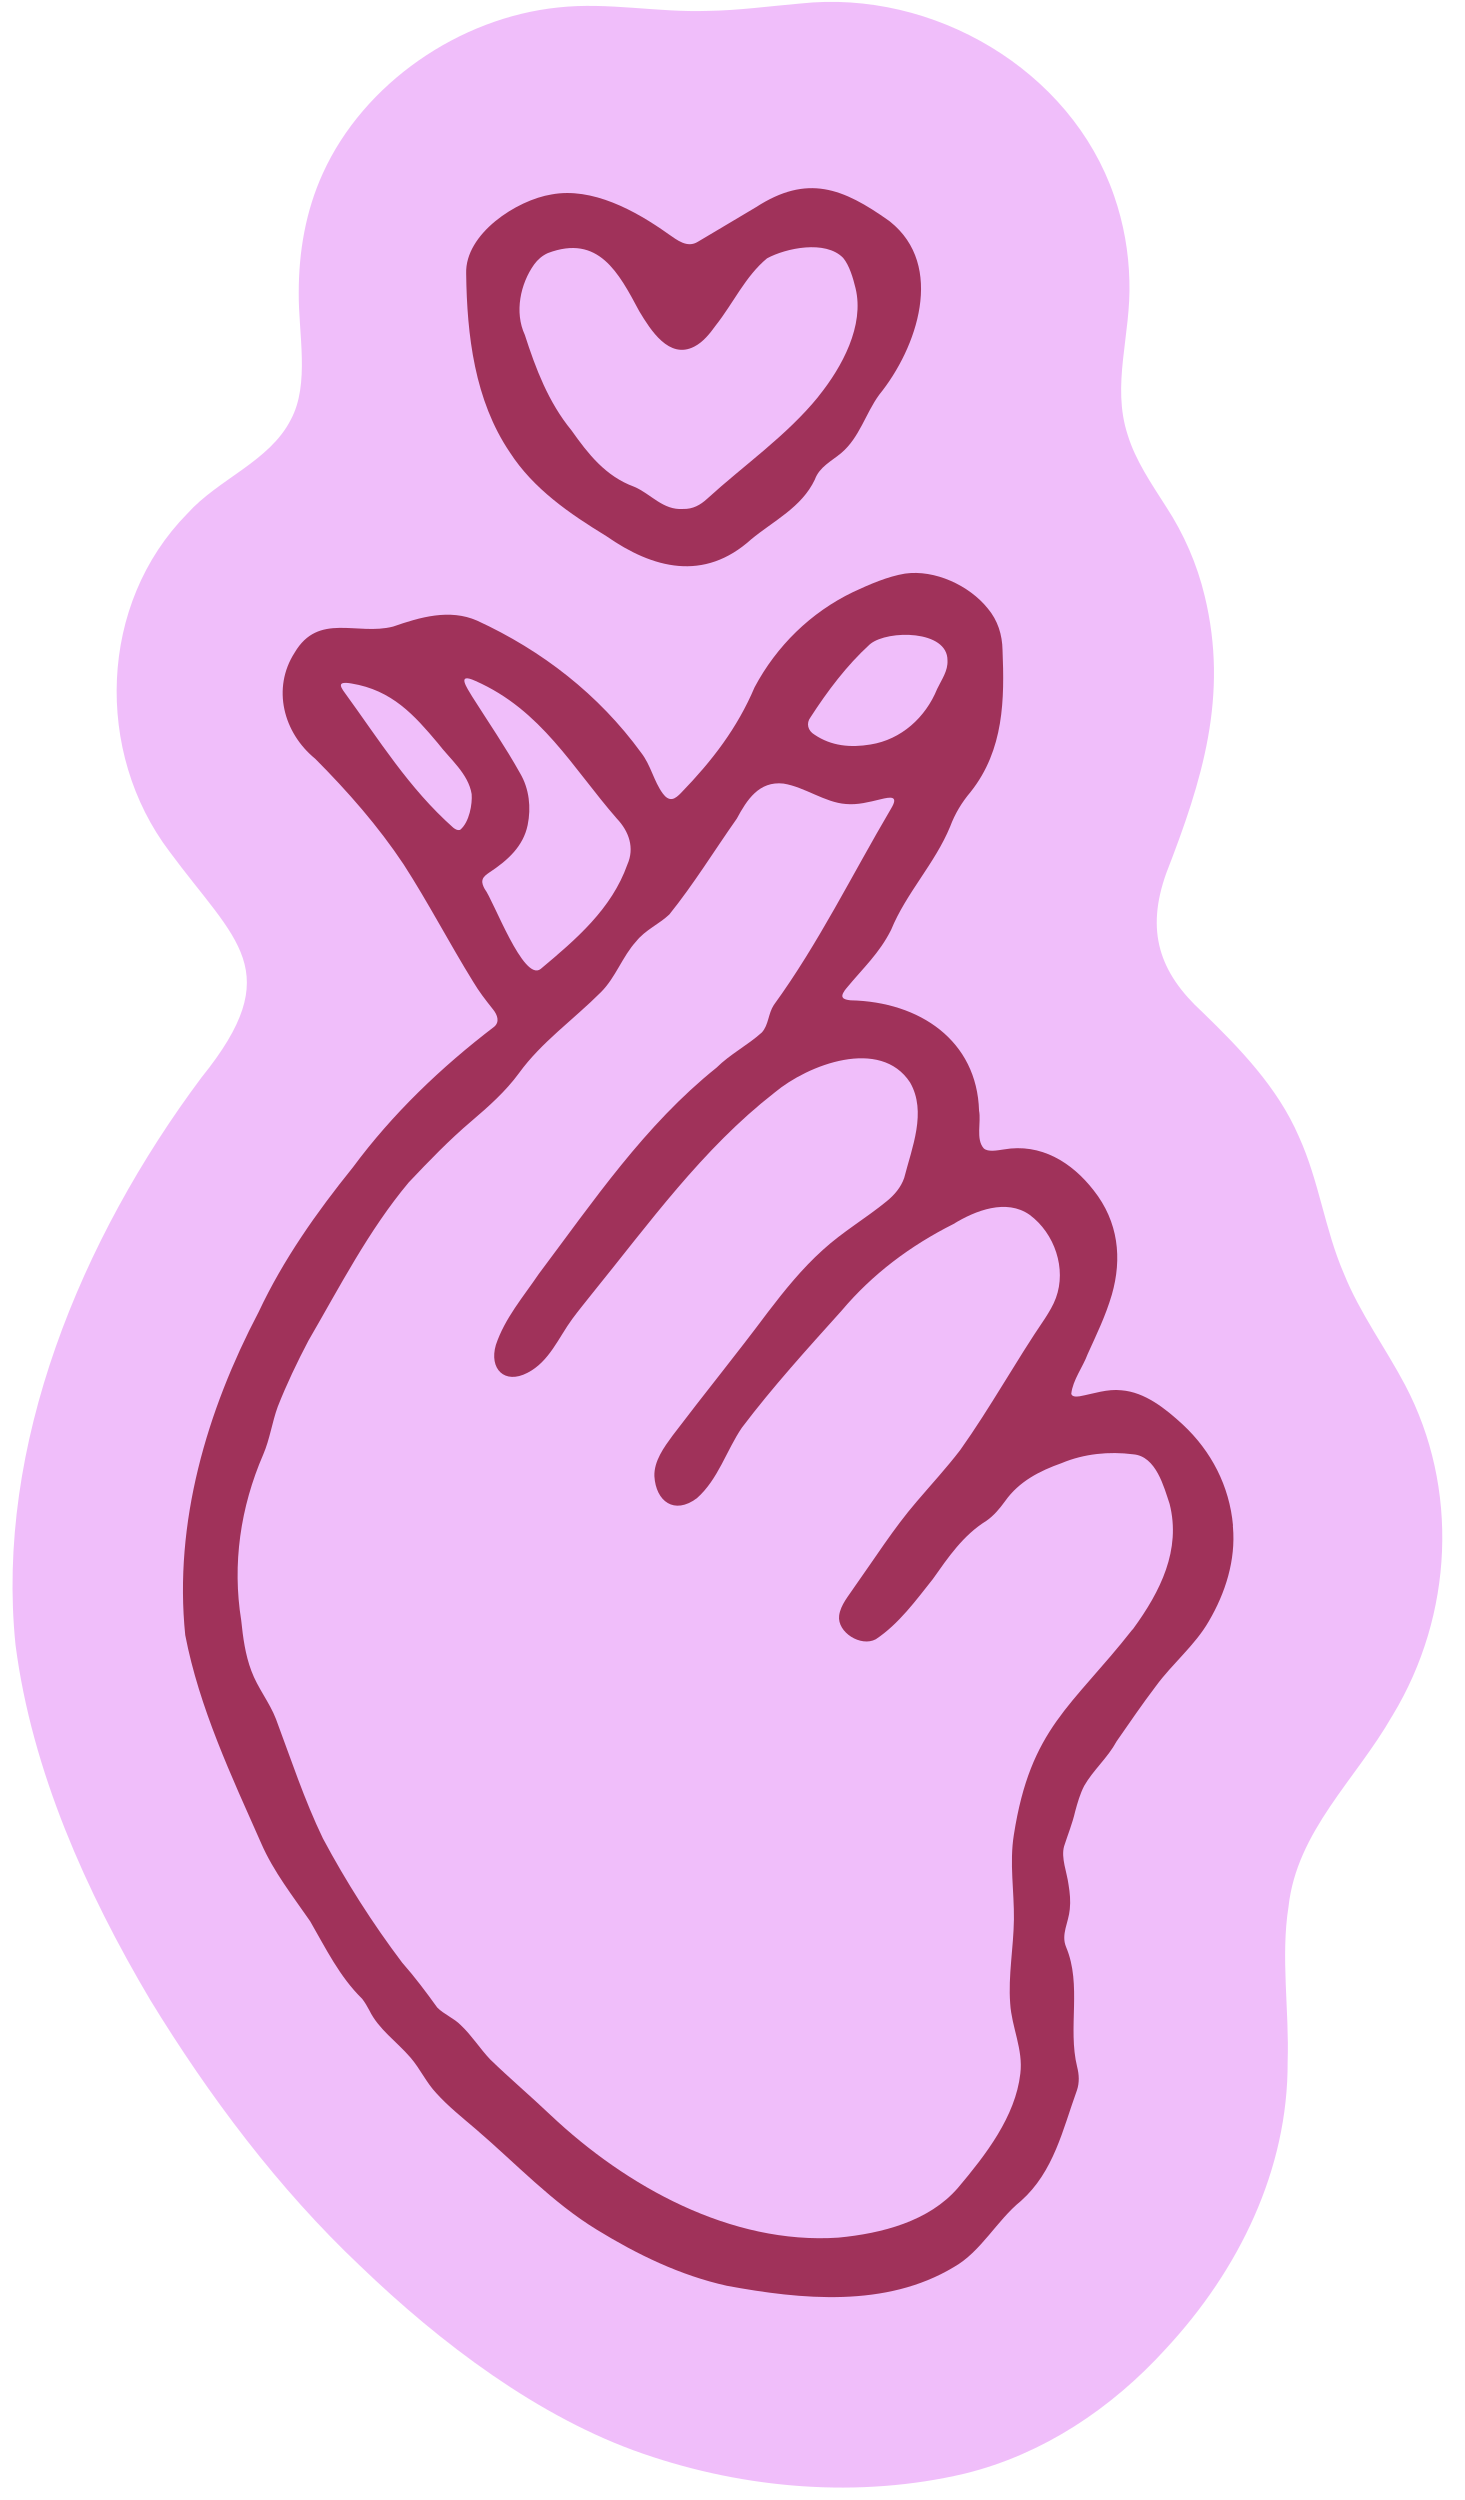
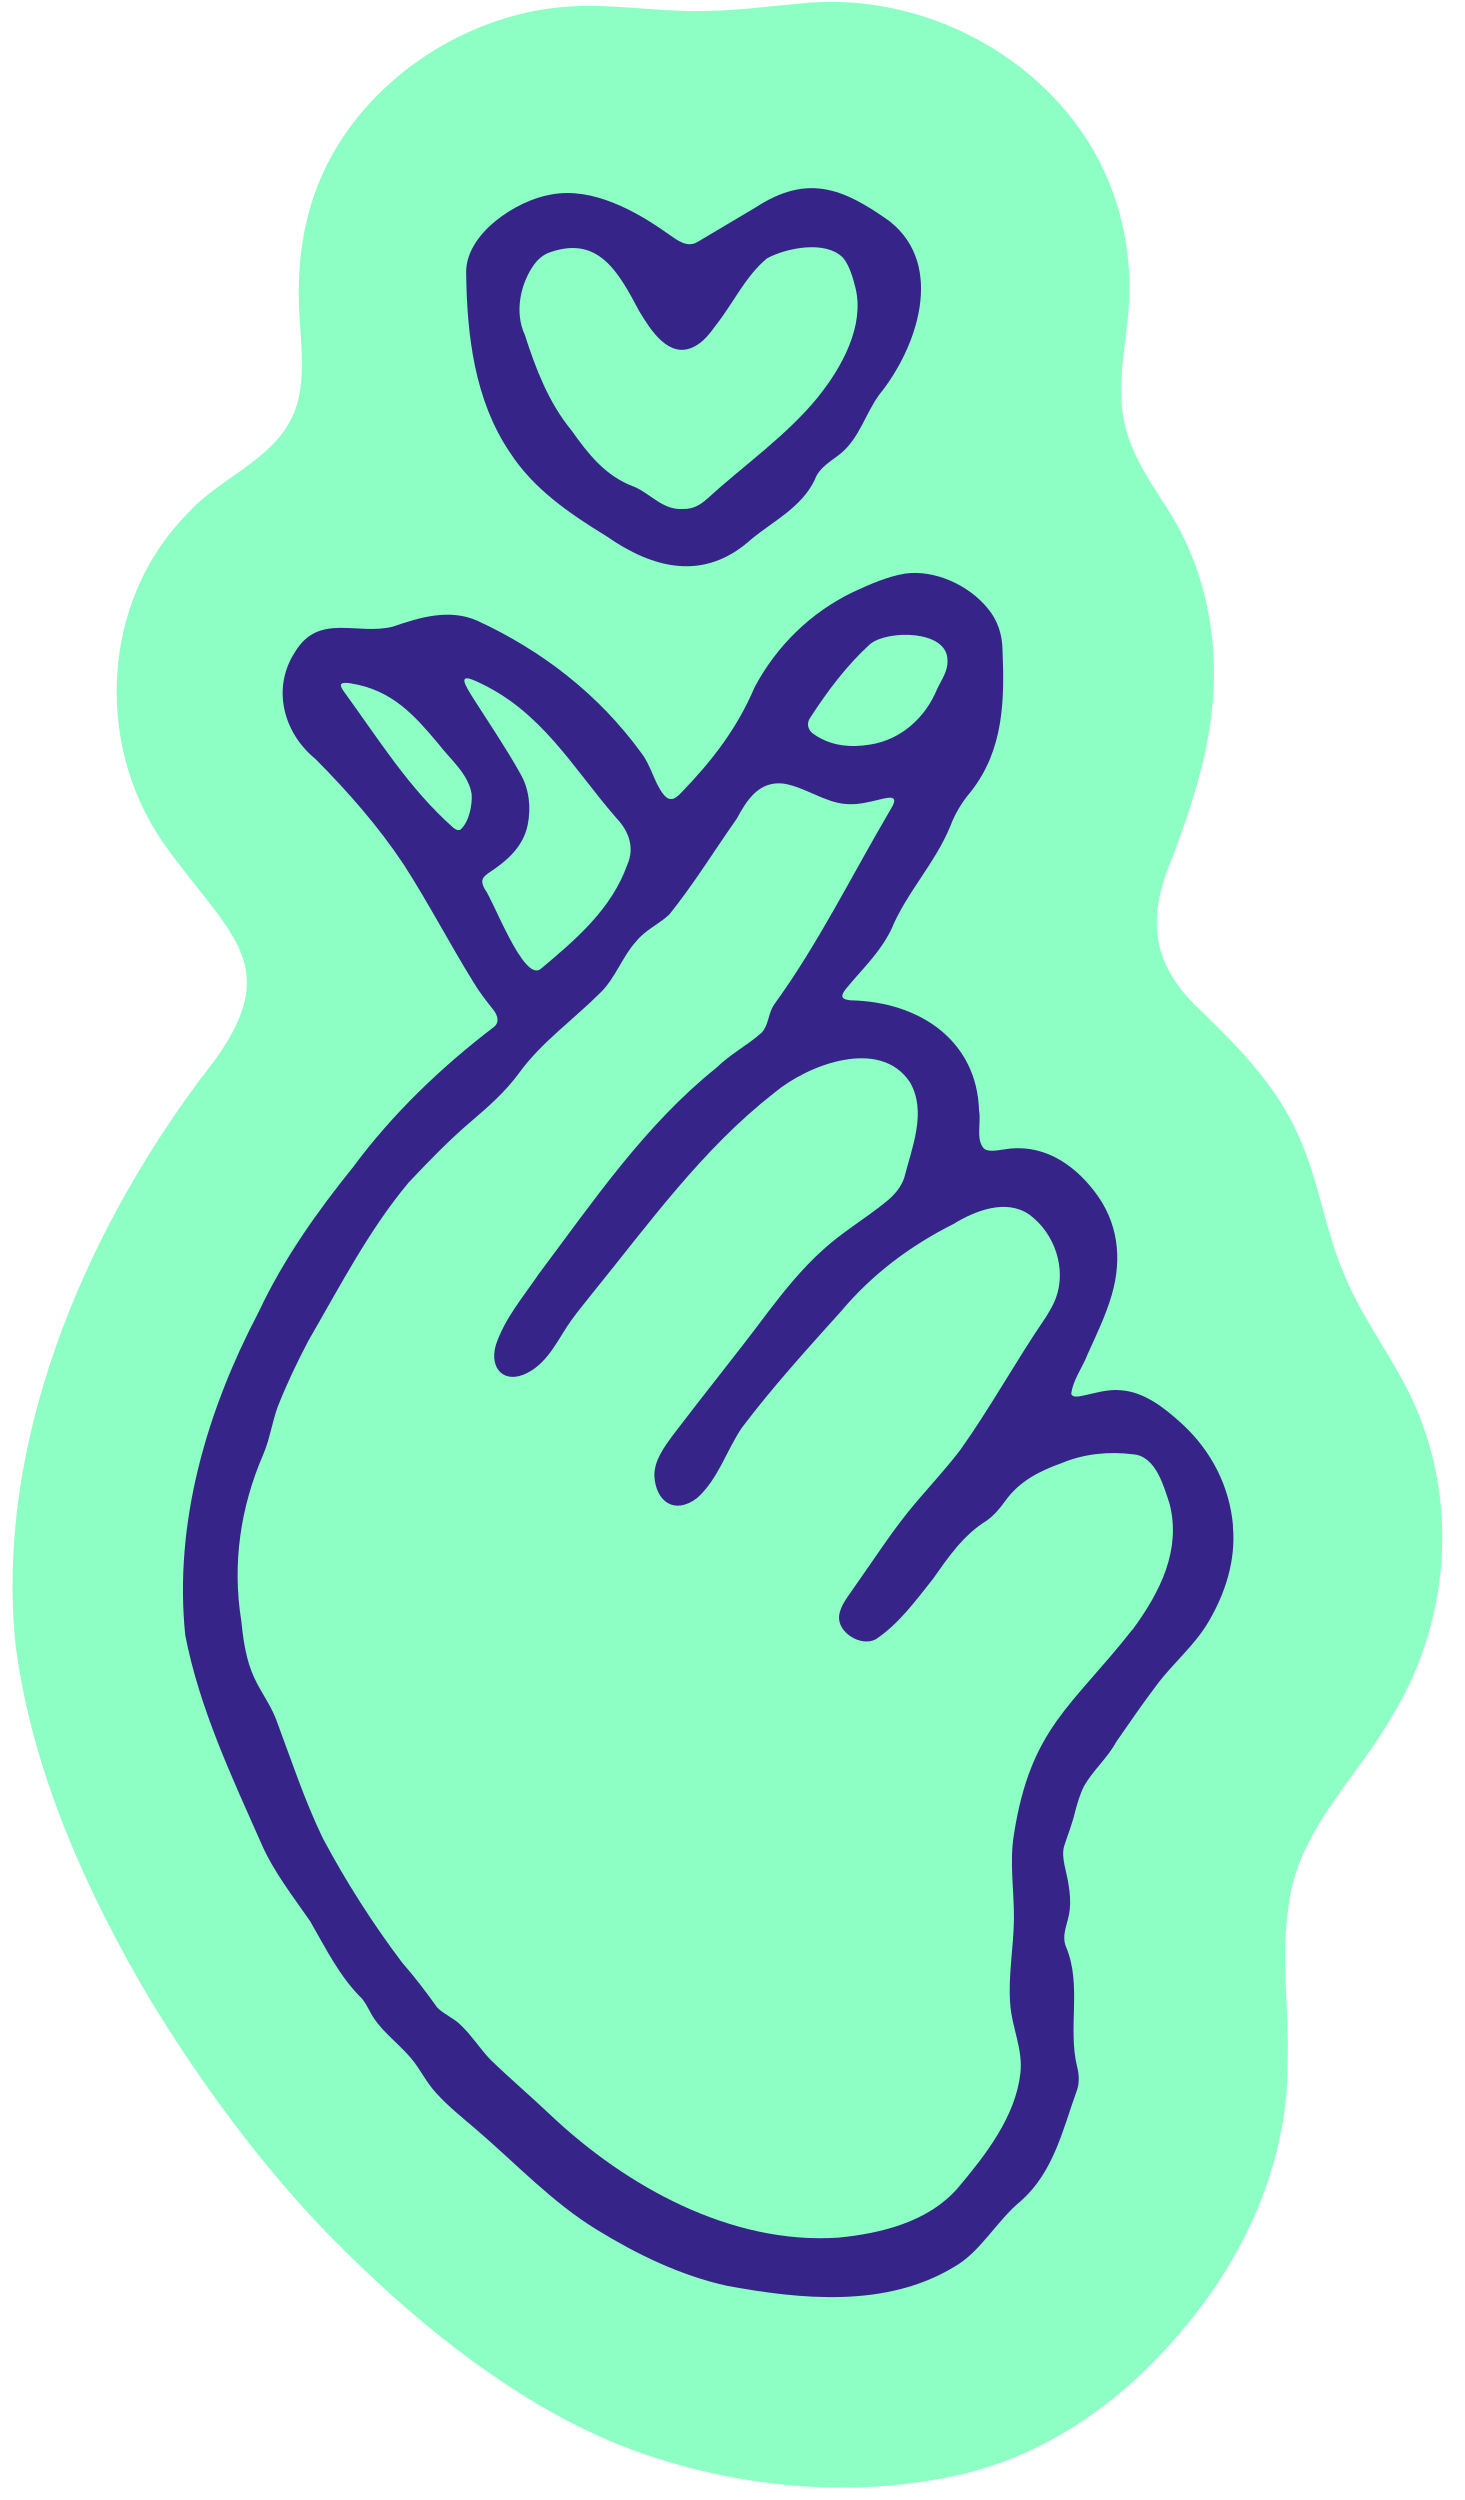
<svg xmlns="http://www.w3.org/2000/svg" width="100%" viewBox="0 0 92 157" fill="none">
-   <path d="M87.417 107.783C85.154 111.747 81.441 115.002 80.919 119.735C80.419 122.898 80.971 126.26 80.864 129.479C80.896 136.261 77.791 142.585 73.197 147.523C69.815 151.241 65.515 154.131 60.597 155.34C53.934 156.915 46.779 156.302 40.395 154.097C33.853 151.851 27.634 147.135 22.611 142.293C17.477 137.444 13.12 131.626 9.424 125.579C5.424 118.821 2 111.217 0.975 103.302C-0.306 90.801 5.091 77.792 12.654 67.665C18.08 60.944 14.818 59.137 10.655 53.493C5.911 47.24 6.195 37.896 11.772 32.247C13.71 30.082 16.94 28.97 18.264 26.353C19.467 24.12 18.736 20.94 18.761 18.393C18.758 15.811 19.197 13.253 20.273 10.889C22.84 5.225 28.837 1.111 35.055 0.469C38.171 0.124 41.318 0.796 44.437 0.684C46.375 0.659 48.319 0.388 50.273 0.22C58.61 -0.681 67.263 4.394 69.968 12.306C70.565 14.027 70.885 15.834 70.926 17.653C71.037 21.039 69.782 24.165 70.823 27.326C71.314 28.928 72.31 30.377 73.23 31.821C74.348 33.526 75.183 35.449 75.653 37.423C77.176 43.689 75.496 49.033 73.247 54.821C71.939 58.461 72.788 61.064 75.512 63.562C77.879 65.859 80.234 68.293 81.561 71.359C82.85 74.188 83.193 77.218 84.406 80.007C85.402 82.472 87.007 84.64 88.246 86.991C91.639 93.432 91.284 101.4 87.457 107.72L87.417 107.787L87.417 107.783Z" fill="#F0BEFA" />
-   <path d="M77.433 95.808C77.212 93.317 76.06 91.121 74.279 89.462C73.174 88.445 71.895 87.427 70.434 87.311C69.541 87.207 68.658 87.531 67.795 87.688C67.517 87.731 67.315 87.695 67.276 87.529C67.37 86.668 68.008 85.842 68.301 85.047C68.87 83.786 69.43 82.648 69.824 81.304C70.475 79.035 70.246 76.729 68.676 74.747C67.32 73.005 65.374 71.773 63.029 72.186C62.636 72.241 62.052 72.367 61.779 72.118C61.268 71.544 61.626 70.473 61.485 69.753C61.354 65.352 57.761 62.908 53.416 62.82C53.178 62.797 52.999 62.749 52.932 62.65C52.813 62.515 53.025 62.211 53.156 62.061C54.218 60.773 55.218 59.876 55.962 58.394C56.915 56.07 58.717 54.225 59.671 51.905C59.968 51.107 60.399 50.391 60.953 49.736C63.06 47.084 63.083 43.897 62.959 40.829C62.943 39.864 62.664 38.962 62.028 38.206C60.861 36.757 58.696 35.759 56.837 36.022C55.74 36.203 54.614 36.696 53.58 37.177C50.914 38.459 48.766 40.569 47.386 43.165C46.312 45.699 44.744 47.761 42.763 49.8C42.615 49.954 42.404 50.151 42.214 50.175C41.999 50.214 41.801 50.072 41.627 49.838C41.05 49.051 40.879 48.062 40.266 47.274C37.598 43.61 34.041 40.854 29.961 38.975C28.232 38.218 26.384 38.758 24.686 39.349C22.428 39.932 20.002 38.439 18.504 40.984C17.066 43.221 17.791 46.017 19.798 47.652C21.844 49.711 23.747 51.876 25.351 54.289C26.891 56.676 28.201 59.204 29.709 61.645C30.108 62.306 30.436 62.725 30.974 63.406C31.235 63.735 31.396 64.174 31.037 64.478C27.7 67.025 24.643 69.952 22.161 73.31C19.895 76.12 17.791 79.095 16.242 82.395C12.983 88.604 10.912 95.636 11.633 102.684C12.511 107.24 14.537 111.544 16.404 115.762C17.18 117.546 18.382 119.066 19.476 120.652C20.463 122.362 21.319 124.13 22.743 125.524C22.917 125.749 23.059 125.994 23.194 126.248C23.773 127.439 24.902 128.199 25.773 129.208C26.397 129.932 26.764 130.779 27.401 131.452C28.137 132.271 29.028 132.98 29.867 133.697C32.381 135.85 34.688 138.324 37.49 140.031C40.022 141.584 42.714 142.896 45.647 143.547C50.33 144.414 55.631 144.942 59.902 142.372C61.609 141.409 62.589 139.456 64.115 138.22C66.186 136.376 66.744 133.719 67.631 131.272C67.795 130.79 67.769 130.288 67.644 129.797C67.041 127.345 67.956 124.669 66.952 122.276C66.617 121.476 67.112 120.737 67.183 119.899C67.237 119.385 67.191 118.871 67.105 118.361C67.001 117.562 66.623 116.68 66.824 115.949C67.057 115.221 67.349 114.51 67.519 113.763C67.668 113.213 67.825 112.664 68.085 112.154C68.648 111.166 69.572 110.38 70.12 109.36C70.931 108.194 71.733 107.017 72.591 105.887C73.629 104.468 75.047 103.323 75.91 101.821C76.957 100.039 77.612 97.98 77.429 95.888L77.421 95.812L77.433 95.808ZM54.66 40.436C55.771 39.548 59.52 39.56 59.502 41.474C59.539 42.134 59.136 42.671 58.852 43.268C58.127 45.055 56.596 46.449 54.665 46.755C53.413 46.964 52.206 46.856 51.148 46.135C50.732 45.889 50.611 45.426 50.902 45.043C51.965 43.399 53.17 41.795 54.608 40.48L54.66 40.436ZM28.846 52.126C28.73 52.146 28.6 52.086 28.461 51.975C25.678 49.501 23.834 46.506 21.632 43.478C21.526 43.336 21.308 43.031 21.46 42.933C21.579 42.85 21.881 42.89 22.063 42.922C24.624 43.339 26.016 44.911 27.495 46.668C28.25 47.665 29.414 48.584 29.62 49.869C29.67 50.482 29.479 51.636 28.897 52.114L28.85 52.126L28.846 52.126ZM30.308 55.228C30.364 55.054 30.555 54.908 30.723 54.797C31.889 54.031 32.861 53.147 33.136 51.818C33.363 50.715 33.236 49.533 32.663 48.563C31.744 46.913 30.661 45.339 29.65 43.74C29.331 43.206 28.631 42.201 29.86 42.764C34.004 44.591 35.941 48.203 38.738 51.409C39.498 52.208 39.863 53.245 39.399 54.292C38.408 57.083 36.193 58.975 33.954 60.851C32.878 61.704 30.991 56.533 30.437 55.825C30.346 55.659 30.256 55.453 30.296 55.279L30.312 55.228L30.308 55.228ZM71.111 102.342C67.304 107.194 64.718 108.5 63.669 115.233C63.385 117.013 63.696 118.769 63.674 120.544C63.651 122.3 63.307 124.079 63.44 125.819C63.526 127.286 64.268 128.718 64.076 130.225C63.772 132.913 61.901 135.335 60.158 137.398C58.335 139.511 55.37 140.26 52.66 140.522C45.902 140.981 39.315 137.297 34.589 132.839C33.338 131.648 32.015 130.527 30.78 129.328C30.135 128.647 29.63 127.832 28.945 127.187C28.514 126.74 27.875 126.502 27.456 126.07C26.772 125.117 26.045 124.147 25.258 123.256C23.404 120.799 21.729 118.171 20.277 115.449C19.111 113.032 18.274 110.477 17.33 107.953C16.924 106.901 16.181 106.006 15.784 104.926C15.402 103.91 15.259 102.83 15.148 101.754C14.58 98.23 15.094 94.66 16.532 91.34C16.948 90.372 17.087 89.316 17.444 88.336C18.001 86.925 18.661 85.541 19.369 84.194C21.327 80.823 23.151 77.262 25.668 74.255C26.928 72.924 28.216 71.585 29.602 70.412C30.682 69.492 31.75 68.543 32.592 67.394C33.993 65.454 36.023 64.028 37.737 62.31C38.666 61.386 39.088 60.057 39.961 59.109C40.516 58.406 41.399 58.031 42.032 57.431C43.568 55.522 44.859 53.416 46.272 51.409C46.908 50.227 47.667 49.038 49.203 49.209C50.541 49.424 51.804 50.398 53.115 50.491C53.857 50.562 54.569 50.37 55.296 50.196C55.944 50.035 56.449 49.968 55.965 50.77C53.484 54.983 51.407 59.24 48.597 63.112C48.234 63.665 48.279 64.357 47.844 64.839C46.92 65.665 45.858 66.197 44.996 67.051C40.495 70.656 37.261 75.438 33.837 80.001C32.863 81.44 31.702 82.783 31.14 84.463C30.702 85.965 31.683 86.966 33.124 86.213C34.501 85.51 35.078 83.996 35.944 82.823C36.331 82.297 36.754 81.788 37.161 81.27C40.743 76.853 44.112 72.147 48.637 68.62C50.756 66.843 55.29 65.132 57.151 67.977C58.216 69.825 57.267 72.078 56.783 73.975C56.579 74.564 56.168 75.046 55.686 75.437C54.387 76.503 52.927 77.348 51.667 78.501C50.373 79.667 49.275 81.026 48.222 82.405C46.27 85.024 44.212 87.549 42.245 90.145C41.698 90.888 41.067 91.753 41.095 92.702C41.189 94.288 42.342 95.151 43.763 94.089C45.098 92.908 45.617 91.097 46.587 89.663C48.527 87.095 50.712 84.693 52.845 82.319C54.784 80.015 57.173 78.226 59.867 76.873C61.256 76.016 63.201 75.263 64.659 76.289C66.247 77.465 66.982 79.688 66.312 81.51C66.148 81.961 65.892 82.379 65.632 82.787C63.784 85.497 62.201 88.39 60.3 91.065C59.438 92.191 58.478 93.23 57.56 94.309C56.124 95.98 54.95 97.845 53.677 99.635C53.309 100.2 52.783 100.781 52.697 101.465C52.57 102.513 54.064 103.448 54.999 102.946C56.444 101.987 57.514 100.509 58.579 99.17C59.545 97.803 60.488 96.408 61.945 95.508C62.422 95.176 62.782 94.737 63.121 94.271C64.003 93.022 65.312 92.364 66.664 91.886C68.076 91.291 69.665 91.138 71.158 91.33C72.607 91.438 73.097 93.396 73.451 94.444C74.183 97.331 72.875 99.94 71.174 102.275L71.13 102.334L71.111 102.342Z" fill="#A0325A" />
-   <path d="M55.829 13.866C52.932 11.809 50.706 10.922 47.48 13.009C46.252 13.73 45.035 14.476 43.834 15.178C43.163 15.604 42.526 15.078 41.968 14.694C39.886 13.21 37.174 11.742 34.645 12.21C32.45 12.559 29.193 14.681 29.275 17.182C29.324 21.05 29.805 25.139 32.019 28.409C33.503 30.709 35.778 32.261 38.078 33.669C40.999 35.711 44.209 36.547 47.167 33.876C48.583 32.704 50.344 31.864 51.171 30.119C51.46 29.317 52.215 28.966 52.836 28.445C53.982 27.475 54.356 25.962 55.218 24.785C57.601 21.845 59.365 16.683 55.892 13.914L55.829 13.866ZM51.397 24.904C49.4 27.363 46.731 29.202 44.407 31.325C43.981 31.716 43.508 31.98 42.901 31.963C41.635 32.057 40.881 31.017 39.831 30.57C38.028 29.912 36.938 28.509 35.888 27.026C34.435 25.255 33.641 23.144 32.959 21.03C32.297 19.611 32.681 17.818 33.542 16.61C33.765 16.302 34.052 16.053 34.401 15.895C37.588 14.686 38.852 17.125 40.145 19.544C40.859 20.733 42.018 22.587 43.6 21.767C44.153 21.487 44.583 20.947 44.942 20.445C46.046 19.052 46.806 17.354 48.167 16.225C49.348 15.582 51.841 15.052 52.952 16.198C53.343 16.673 53.574 17.463 53.727 18.095C54.301 20.454 52.871 23.053 51.444 24.837L51.397 24.892L51.397 24.904Z" fill="#A0325A" />
+   <path d="M87.417 107.783C85.154 111.747 81.441 115.002 80.919 119.735C80.419 122.898 80.971 126.26 80.864 129.479C80.896 136.261 77.791 142.585 73.197 147.523C69.815 151.241 65.515 154.131 60.597 155.34C53.934 156.915 46.779 156.302 40.395 154.097C33.853 151.851 27.634 147.135 22.611 142.293C17.477 137.444 13.12 131.626 9.424 125.579C5.424 118.821 2 111.217 0.975 103.302C-0.306 90.801 5.091 77.792 12.654 67.665C18.08 60.944 14.818 59.137 10.655 53.493C5.911 47.24 6.195 37.896 11.772 32.247C13.71 30.082 16.94 28.97 18.264 26.353C19.467 24.12 18.736 20.94 18.761 18.393C18.758 15.811 19.197 13.253 20.273 10.889C22.84 5.225 28.837 1.111 35.055 0.469C38.171 0.124 41.318 0.796 44.437 0.684C46.375 0.659 48.319 0.388 50.273 0.22C58.61 -0.681 67.263 4.394 69.968 12.306C70.565 14.027 70.885 15.834 70.926 17.653C71.037 21.039 69.782 24.165 70.823 27.326C71.314 28.928 72.31 30.377 73.23 31.821C74.348 33.526 75.183 35.449 75.653 37.423C77.176 43.689 75.496 49.033 73.247 54.821C71.939 58.461 72.788 61.064 75.512 63.562C77.879 65.859 80.234 68.293 81.561 71.359C82.85 74.188 83.193 77.218 84.406 80.007C85.402 82.472 87.007 84.64 88.246 86.991C91.639 93.432 91.284 101.4 87.457 107.72L87.417 107.787L87.417 107.783Z" fill="#8dffc4" />
+   <path d="M77.433 95.808C77.212 93.317 76.06 91.121 74.279 89.462C73.174 88.445 71.895 87.427 70.434 87.311C69.541 87.207 68.658 87.531 67.795 87.688C67.517 87.731 67.315 87.695 67.276 87.529C67.37 86.668 68.008 85.842 68.301 85.047C68.87 83.786 69.43 82.648 69.824 81.304C70.475 79.035 70.246 76.729 68.676 74.747C67.32 73.005 65.374 71.773 63.029 72.186C62.636 72.241 62.052 72.367 61.779 72.118C61.268 71.544 61.626 70.473 61.485 69.753C61.354 65.352 57.761 62.908 53.416 62.82C53.178 62.797 52.999 62.749 52.932 62.65C52.813 62.515 53.025 62.211 53.156 62.061C54.218 60.773 55.218 59.876 55.962 58.394C56.915 56.07 58.717 54.225 59.671 51.905C59.968 51.107 60.399 50.391 60.953 49.736C63.06 47.084 63.083 43.897 62.959 40.829C62.943 39.864 62.664 38.962 62.028 38.206C60.861 36.757 58.696 35.759 56.837 36.022C55.74 36.203 54.614 36.696 53.58 37.177C50.914 38.459 48.766 40.569 47.386 43.165C46.312 45.699 44.744 47.761 42.763 49.8C42.615 49.954 42.404 50.151 42.214 50.175C41.999 50.214 41.801 50.072 41.627 49.838C41.05 49.051 40.879 48.062 40.266 47.274C37.598 43.61 34.041 40.854 29.961 38.975C28.232 38.218 26.384 38.758 24.686 39.349C22.428 39.932 20.002 38.439 18.504 40.984C17.066 43.221 17.791 46.017 19.798 47.652C21.844 49.711 23.747 51.876 25.351 54.289C26.891 56.676 28.201 59.204 29.709 61.645C30.108 62.306 30.436 62.725 30.974 63.406C31.235 63.735 31.396 64.174 31.037 64.478C27.7 67.025 24.643 69.952 22.161 73.31C19.895 76.12 17.791 79.095 16.242 82.395C12.983 88.604 10.912 95.636 11.633 102.684C12.511 107.24 14.537 111.544 16.404 115.762C17.18 117.546 18.382 119.066 19.476 120.652C20.463 122.362 21.319 124.13 22.743 125.524C22.917 125.749 23.059 125.994 23.194 126.248C23.773 127.439 24.902 128.199 25.773 129.208C26.397 129.932 26.764 130.779 27.401 131.452C28.137 132.271 29.028 132.98 29.867 133.697C32.381 135.85 34.688 138.324 37.49 140.031C40.022 141.584 42.714 142.896 45.647 143.547C50.33 144.414 55.631 144.942 59.902 142.372C61.609 141.409 62.589 139.456 64.115 138.22C66.186 136.376 66.744 133.719 67.631 131.272C67.795 130.79 67.769 130.288 67.644 129.797C67.041 127.345 67.956 124.669 66.952 122.276C66.617 121.476 67.112 120.737 67.183 119.899C67.237 119.385 67.191 118.871 67.105 118.361C67.001 117.562 66.623 116.68 66.824 115.949C67.057 115.221 67.349 114.51 67.519 113.763C67.668 113.213 67.825 112.664 68.085 112.154C68.648 111.166 69.572 110.38 70.12 109.36C70.931 108.194 71.733 107.017 72.591 105.887C73.629 104.468 75.047 103.323 75.91 101.821C76.957 100.039 77.612 97.98 77.429 95.888L77.421 95.812L77.433 95.808ZM54.66 40.436C55.771 39.548 59.52 39.56 59.502 41.474C59.539 42.134 59.136 42.671 58.852 43.268C58.127 45.055 56.596 46.449 54.665 46.755C53.413 46.964 52.206 46.856 51.148 46.135C50.732 45.889 50.611 45.426 50.902 45.043C51.965 43.399 53.17 41.795 54.608 40.48L54.66 40.436ZM28.846 52.126C28.73 52.146 28.6 52.086 28.461 51.975C25.678 49.501 23.834 46.506 21.632 43.478C21.526 43.336 21.308 43.031 21.46 42.933C21.579 42.85 21.881 42.89 22.063 42.922C24.624 43.339 26.016 44.911 27.495 46.668C28.25 47.665 29.414 48.584 29.62 49.869C29.67 50.482 29.479 51.636 28.897 52.114L28.85 52.126L28.846 52.126ZM30.308 55.228C30.364 55.054 30.555 54.908 30.723 54.797C31.889 54.031 32.861 53.147 33.136 51.818C33.363 50.715 33.236 49.533 32.663 48.563C31.744 46.913 30.661 45.339 29.65 43.74C29.331 43.206 28.631 42.201 29.86 42.764C34.004 44.591 35.941 48.203 38.738 51.409C39.498 52.208 39.863 53.245 39.399 54.292C38.408 57.083 36.193 58.975 33.954 60.851C32.878 61.704 30.991 56.533 30.437 55.825C30.346 55.659 30.256 55.453 30.296 55.279L30.312 55.228L30.308 55.228ZM71.111 102.342C67.304 107.194 64.718 108.5 63.669 115.233C63.385 117.013 63.696 118.769 63.674 120.544C63.651 122.3 63.307 124.079 63.44 125.819C63.526 127.286 64.268 128.718 64.076 130.225C63.772 132.913 61.901 135.335 60.158 137.398C58.335 139.511 55.37 140.26 52.66 140.522C45.902 140.981 39.315 137.297 34.589 132.839C33.338 131.648 32.015 130.527 30.78 129.328C30.135 128.647 29.63 127.832 28.945 127.187C28.514 126.74 27.875 126.502 27.456 126.07C26.772 125.117 26.045 124.147 25.258 123.256C23.404 120.799 21.729 118.171 20.277 115.449C19.111 113.032 18.274 110.477 17.33 107.953C16.924 106.901 16.181 106.006 15.784 104.926C15.402 103.91 15.259 102.83 15.148 101.754C14.58 98.23 15.094 94.66 16.532 91.34C16.948 90.372 17.087 89.316 17.444 88.336C18.001 86.925 18.661 85.541 19.369 84.194C21.327 80.823 23.151 77.262 25.668 74.255C26.928 72.924 28.216 71.585 29.602 70.412C30.682 69.492 31.75 68.543 32.592 67.394C33.993 65.454 36.023 64.028 37.737 62.31C38.666 61.386 39.088 60.057 39.961 59.109C40.516 58.406 41.399 58.031 42.032 57.431C43.568 55.522 44.859 53.416 46.272 51.409C46.908 50.227 47.667 49.038 49.203 49.209C50.541 49.424 51.804 50.398 53.115 50.491C53.857 50.562 54.569 50.37 55.296 50.196C55.944 50.035 56.449 49.968 55.965 50.77C53.484 54.983 51.407 59.24 48.597 63.112C48.234 63.665 48.279 64.357 47.844 64.839C46.92 65.665 45.858 66.197 44.996 67.051C40.495 70.656 37.261 75.438 33.837 80.001C32.863 81.44 31.702 82.783 31.14 84.463C30.702 85.965 31.683 86.966 33.124 86.213C34.501 85.51 35.078 83.996 35.944 82.823C36.331 82.297 36.754 81.788 37.161 81.27C40.743 76.853 44.112 72.147 48.637 68.62C50.756 66.843 55.29 65.132 57.151 67.977C58.216 69.825 57.267 72.078 56.783 73.975C56.579 74.564 56.168 75.046 55.686 75.437C54.387 76.503 52.927 77.348 51.667 78.501C50.373 79.667 49.275 81.026 48.222 82.405C46.27 85.024 44.212 87.549 42.245 90.145C41.698 90.888 41.067 91.753 41.095 92.702C41.189 94.288 42.342 95.151 43.763 94.089C45.098 92.908 45.617 91.097 46.587 89.663C48.527 87.095 50.712 84.693 52.845 82.319C54.784 80.015 57.173 78.226 59.867 76.873C61.256 76.016 63.201 75.263 64.659 76.289C66.247 77.465 66.982 79.688 66.312 81.51C66.148 81.961 65.892 82.379 65.632 82.787C63.784 85.497 62.201 88.39 60.3 91.065C59.438 92.191 58.478 93.23 57.56 94.309C56.124 95.98 54.95 97.845 53.677 99.635C53.309 100.2 52.783 100.781 52.697 101.465C52.57 102.513 54.064 103.448 54.999 102.946C56.444 101.987 57.514 100.509 58.579 99.17C59.545 97.803 60.488 96.408 61.945 95.508C62.422 95.176 62.782 94.737 63.121 94.271C64.003 93.022 65.312 92.364 66.664 91.886C68.076 91.291 69.665 91.138 71.158 91.33C72.607 91.438 73.097 93.396 73.451 94.444C74.183 97.331 72.875 99.94 71.174 102.275L71.13 102.334L71.111 102.342Z" fill="#362488" />
+   <path d="M55.829 13.866C52.932 11.809 50.706 10.922 47.48 13.009C46.252 13.73 45.035 14.476 43.834 15.178C43.163 15.604 42.526 15.078 41.968 14.694C39.886 13.21 37.174 11.742 34.645 12.21C32.45 12.559 29.193 14.681 29.275 17.182C29.324 21.05 29.805 25.139 32.019 28.409C33.503 30.709 35.778 32.261 38.078 33.669C40.999 35.711 44.209 36.547 47.167 33.876C48.583 32.704 50.344 31.864 51.171 30.119C51.46 29.317 52.215 28.966 52.836 28.445C53.982 27.475 54.356 25.962 55.218 24.785C57.601 21.845 59.365 16.683 55.892 13.914L55.829 13.866ZM51.397 24.904C49.4 27.363 46.731 29.202 44.407 31.325C43.981 31.716 43.508 31.98 42.901 31.963C41.635 32.057 40.881 31.017 39.831 30.57C38.028 29.912 36.938 28.509 35.888 27.026C34.435 25.255 33.641 23.144 32.959 21.03C32.297 19.611 32.681 17.818 33.542 16.61C33.765 16.302 34.052 16.053 34.401 15.895C37.588 14.686 38.852 17.125 40.145 19.544C40.859 20.733 42.018 22.587 43.6 21.767C44.153 21.487 44.583 20.947 44.942 20.445C46.046 19.052 46.806 17.354 48.167 16.225C49.348 15.582 51.841 15.052 52.952 16.198C53.343 16.673 53.574 17.463 53.727 18.095C54.301 20.454 52.871 23.053 51.444 24.837L51.397 24.892L51.397 24.904Z" fill="#362488" />
</svg>
